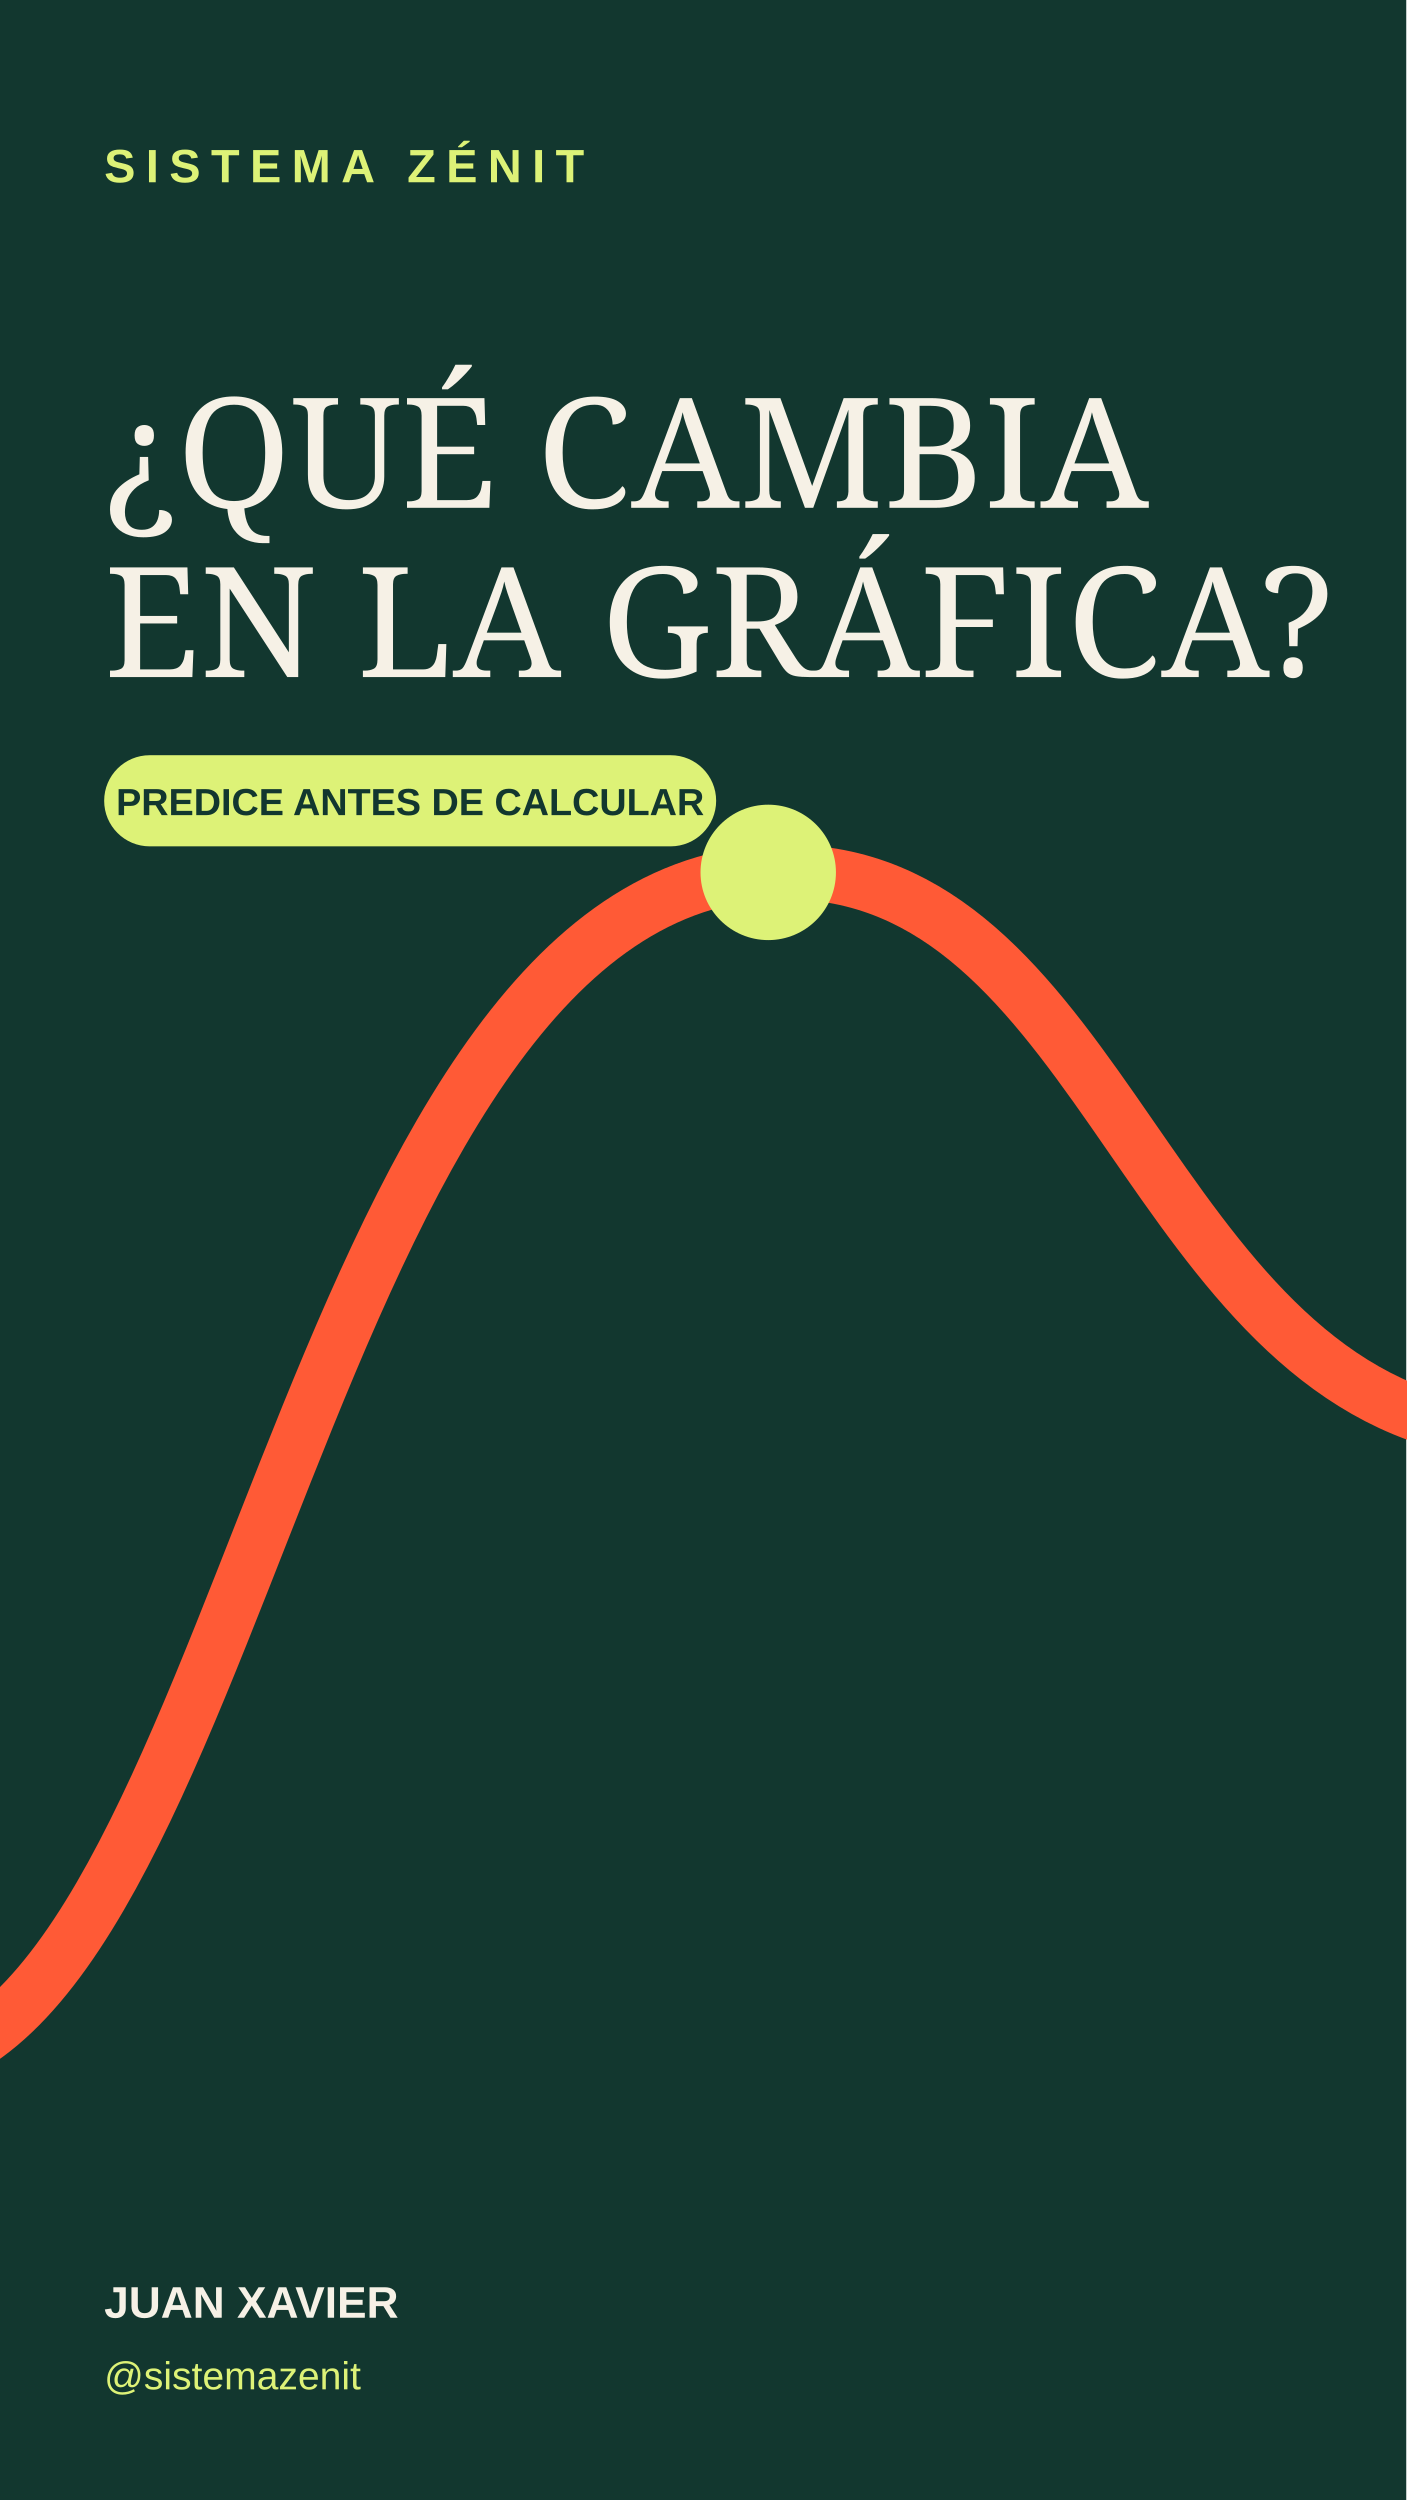
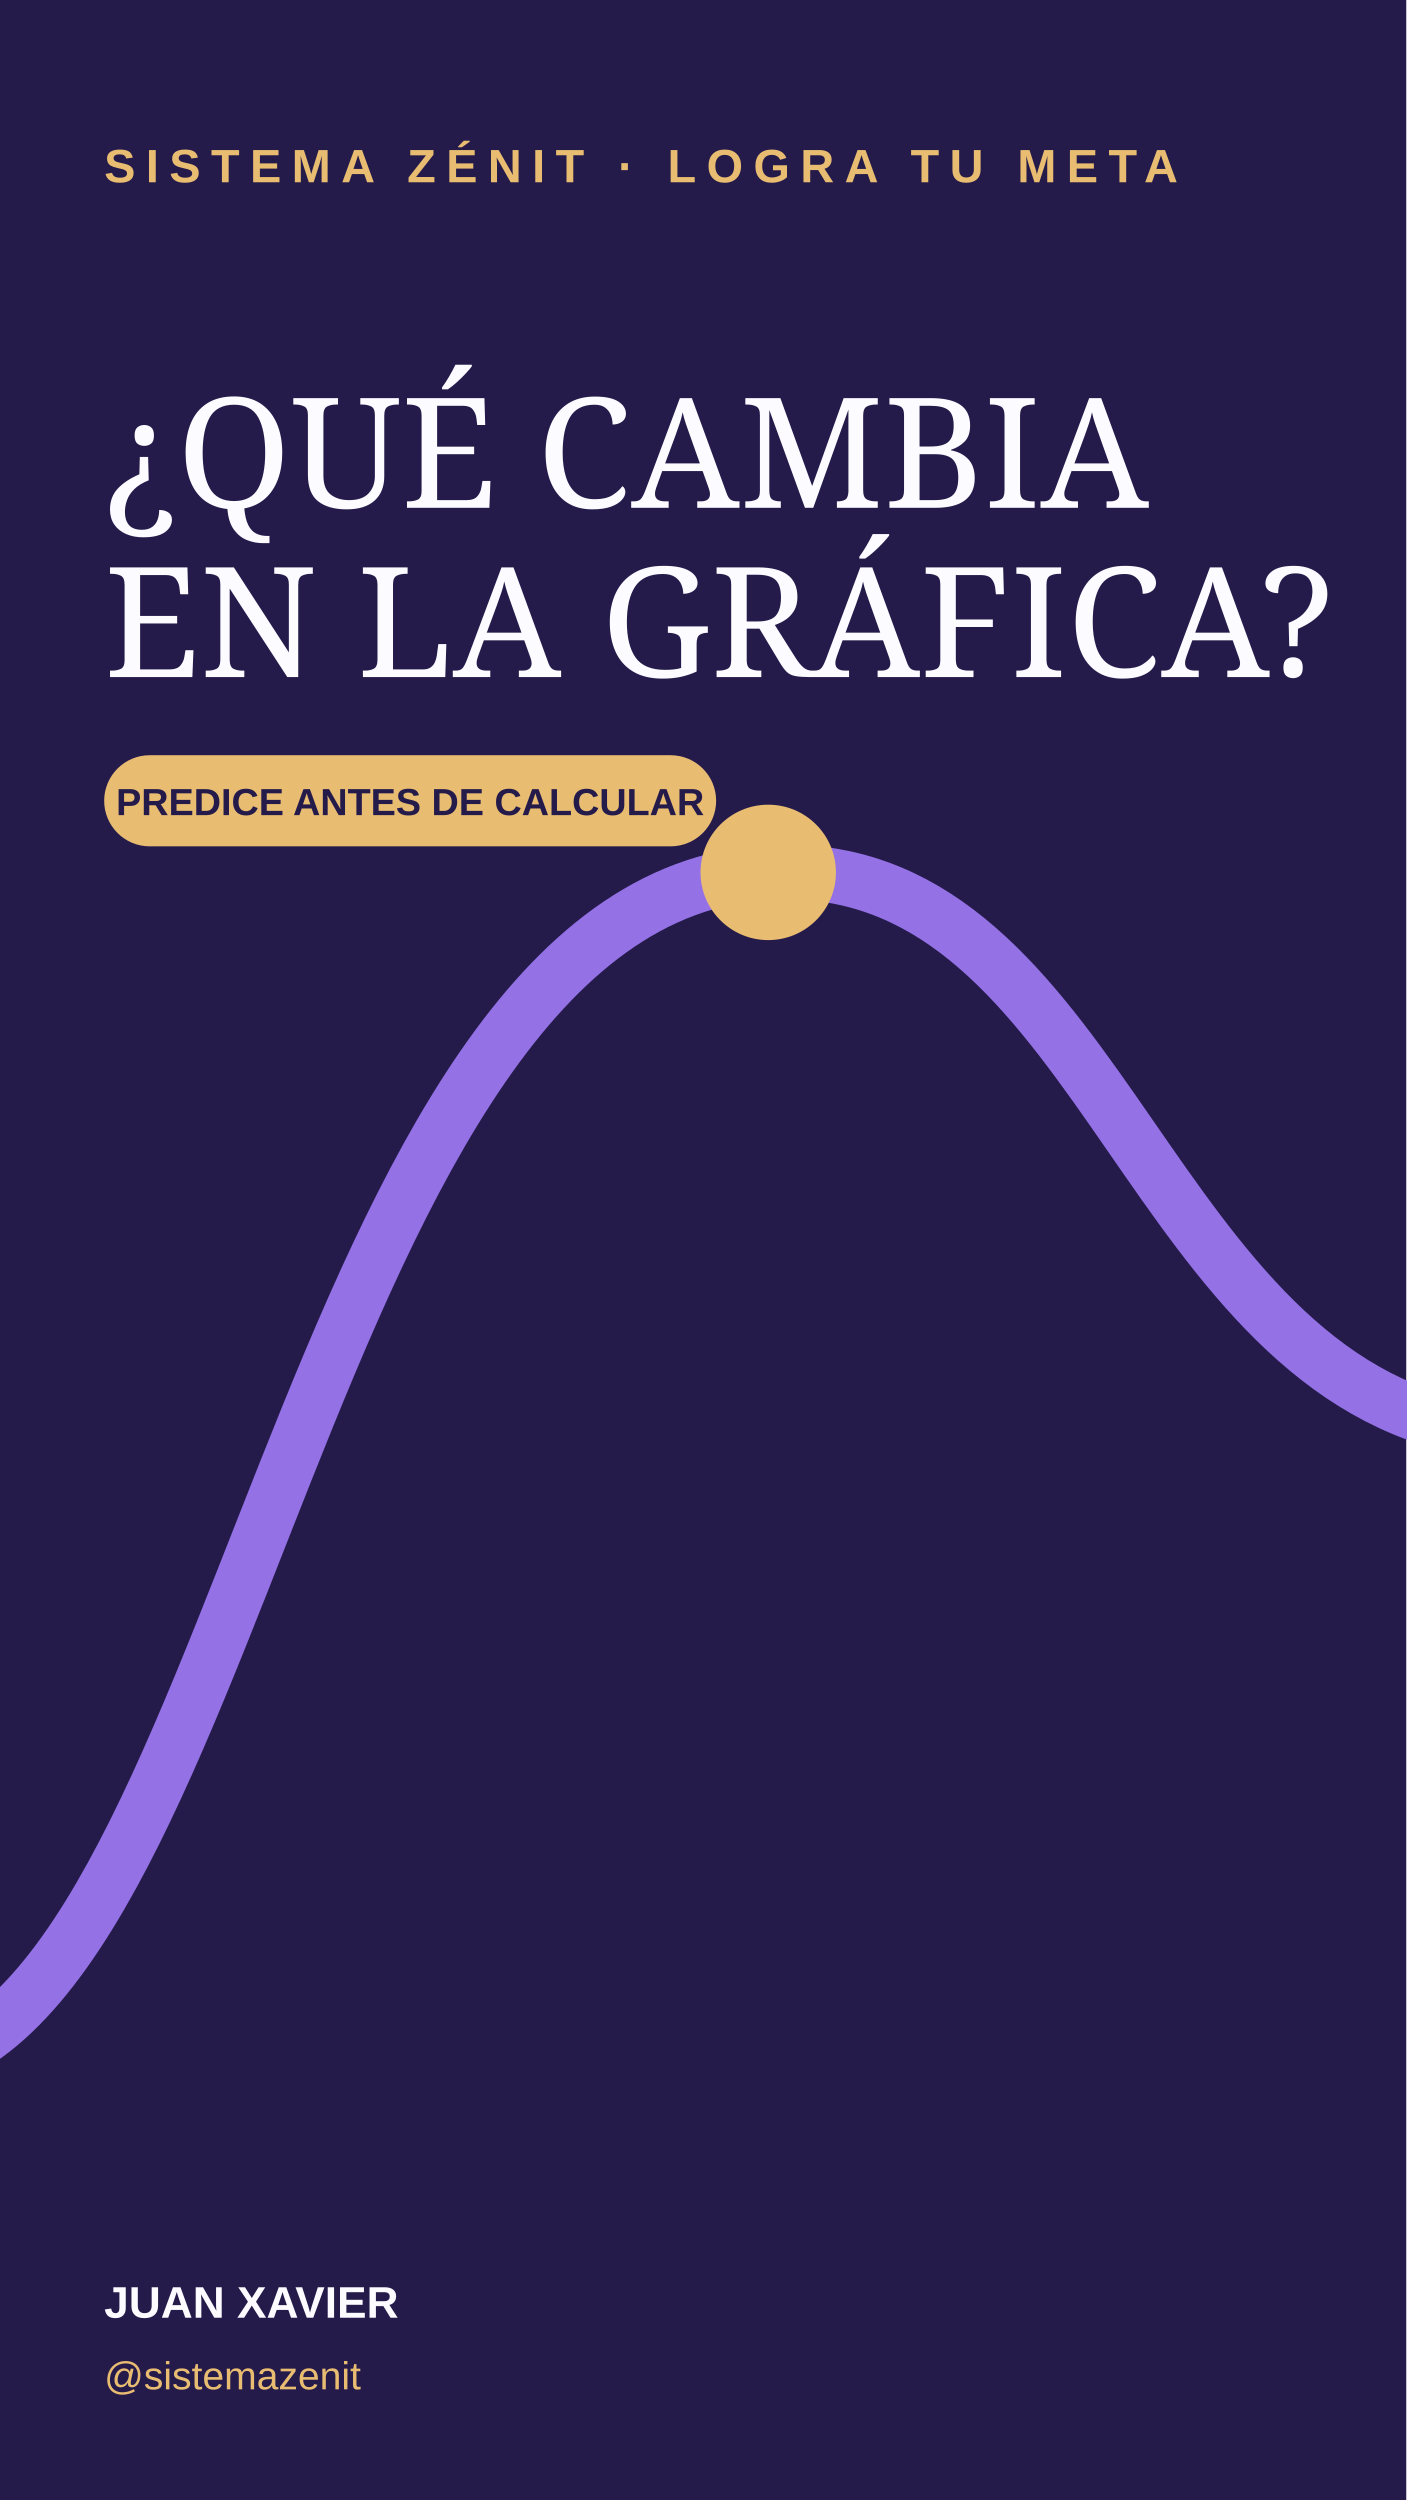
<svg xmlns="http://www.w3.org/2000/svg" viewBox="0 0 1080 1920" role="img" aria-labelledby="title">
-   <rect width="1080" height="1920" fill="#12372f" />
-   <path d="M-80 1590c265-20 310-900 670-920 248-14 284 360 520 423" fill="none" stroke="#ff5a36" stroke-width="42" stroke-linecap="round" />
-   <circle cx="590" cy="670" r="52" fill="#ddf277" />
-   <text x="80" y="140" fill="#ddf277" font-family="Arial,Helvetica,sans-serif" font-size="36" font-weight="800" letter-spacing="8">SISTEMA ZÉNIT</text>
-   <text x="80" y="390" fill="#f6f1e6" font-family="Georgia,serif" font-size="118">¿QUÉ CAMBIA</text>
-   <text x="80" y="520" fill="#f6f1e6" font-family="Georgia,serif" font-size="118">EN LA GRÁFICA?</text>
-   <rect x="80" y="580" width="470" height="70" rx="35" fill="#ddf277" />
-   <text x="315" y="626" text-anchor="middle" fill="#12372f" font-family="Arial,Helvetica,sans-serif" font-size="29" font-weight="800">PREDICE ANTES DE CALCULAR</text>
-   <text x="80" y="1780" fill="#f6f1e6" font-family="Arial,Helvetica,sans-serif" font-size="34" font-weight="800">JUAN XAVIER</text>
-   <text x="80" y="1835" fill="#ddf277" font-family="Arial,Helvetica,sans-serif" font-size="30">@sistemazenit</text>
+   <rect width="1080" height="1920" fill="#241b4b" />
+   <path d="M-80 1590c265-20 310-900 670-920 248-14 284 360 520 423" fill="none" stroke="#9471e5" stroke-width="42" stroke-linecap="round" />
+   <circle cx="590" cy="670" r="52" fill="#e8bc71" />
+   <text x="80" y="140" fill="#e8bc71" font-family="Arial,Helvetica,sans-serif" font-size="36" font-weight="800" letter-spacing="8">SISTEMA ZÉNIT · LOGRA TU META</text>
+   <text x="80" y="390" fill="#fcfbff" font-family="Georgia,serif" font-size="118">¿QUÉ CAMBIA</text>
+   <text x="80" y="520" fill="#fcfbff" font-family="Georgia,serif" font-size="118">EN LA GRÁFICA?</text>
+   <rect x="80" y="580" width="470" height="70" rx="35" fill="#e8bc71" />
+   <text x="315" y="626" text-anchor="middle" fill="#241b4b" font-family="Arial,Helvetica,sans-serif" font-size="29" font-weight="800">PREDICE ANTES DE CALCULAR</text>
+   <text x="80" y="1780" fill="#fcfbff" font-family="Arial,Helvetica,sans-serif" font-size="34" font-weight="800">JUAN XAVIER</text>
+   <text x="80" y="1835" fill="#e8bc71" font-family="Arial,Helvetica,sans-serif" font-size="30">@sistemazenit</text>
</svg>
